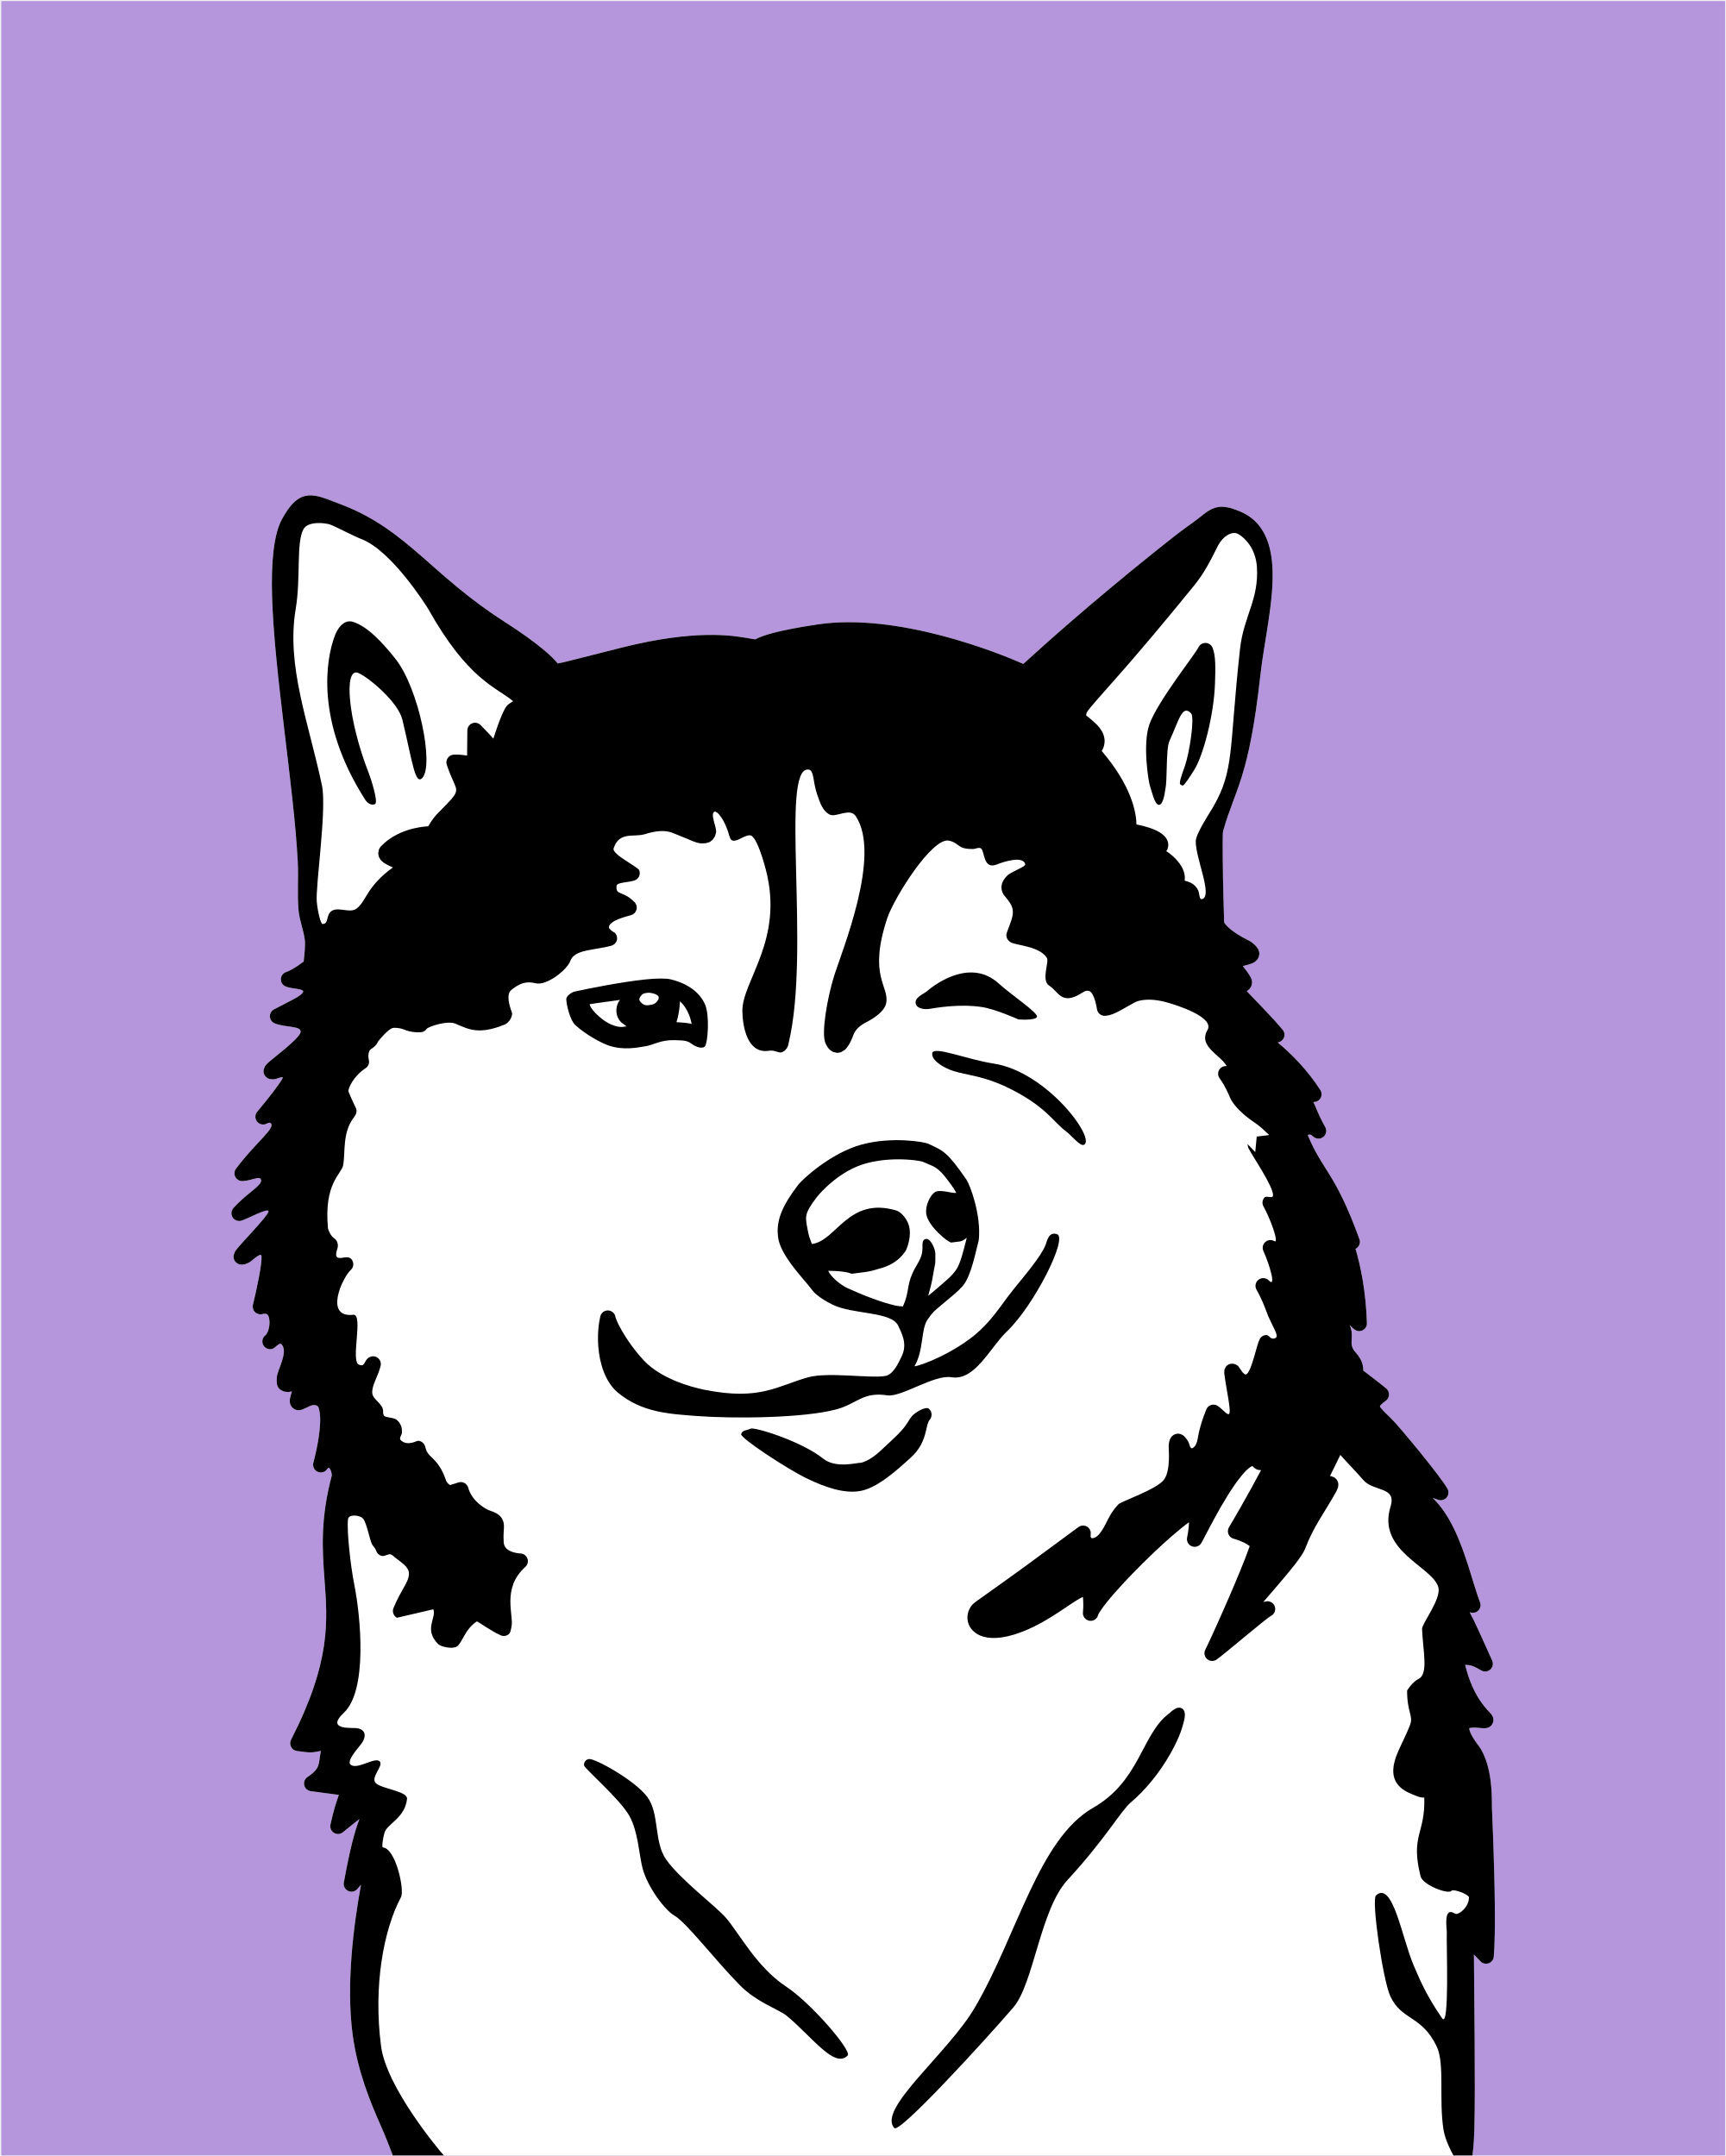
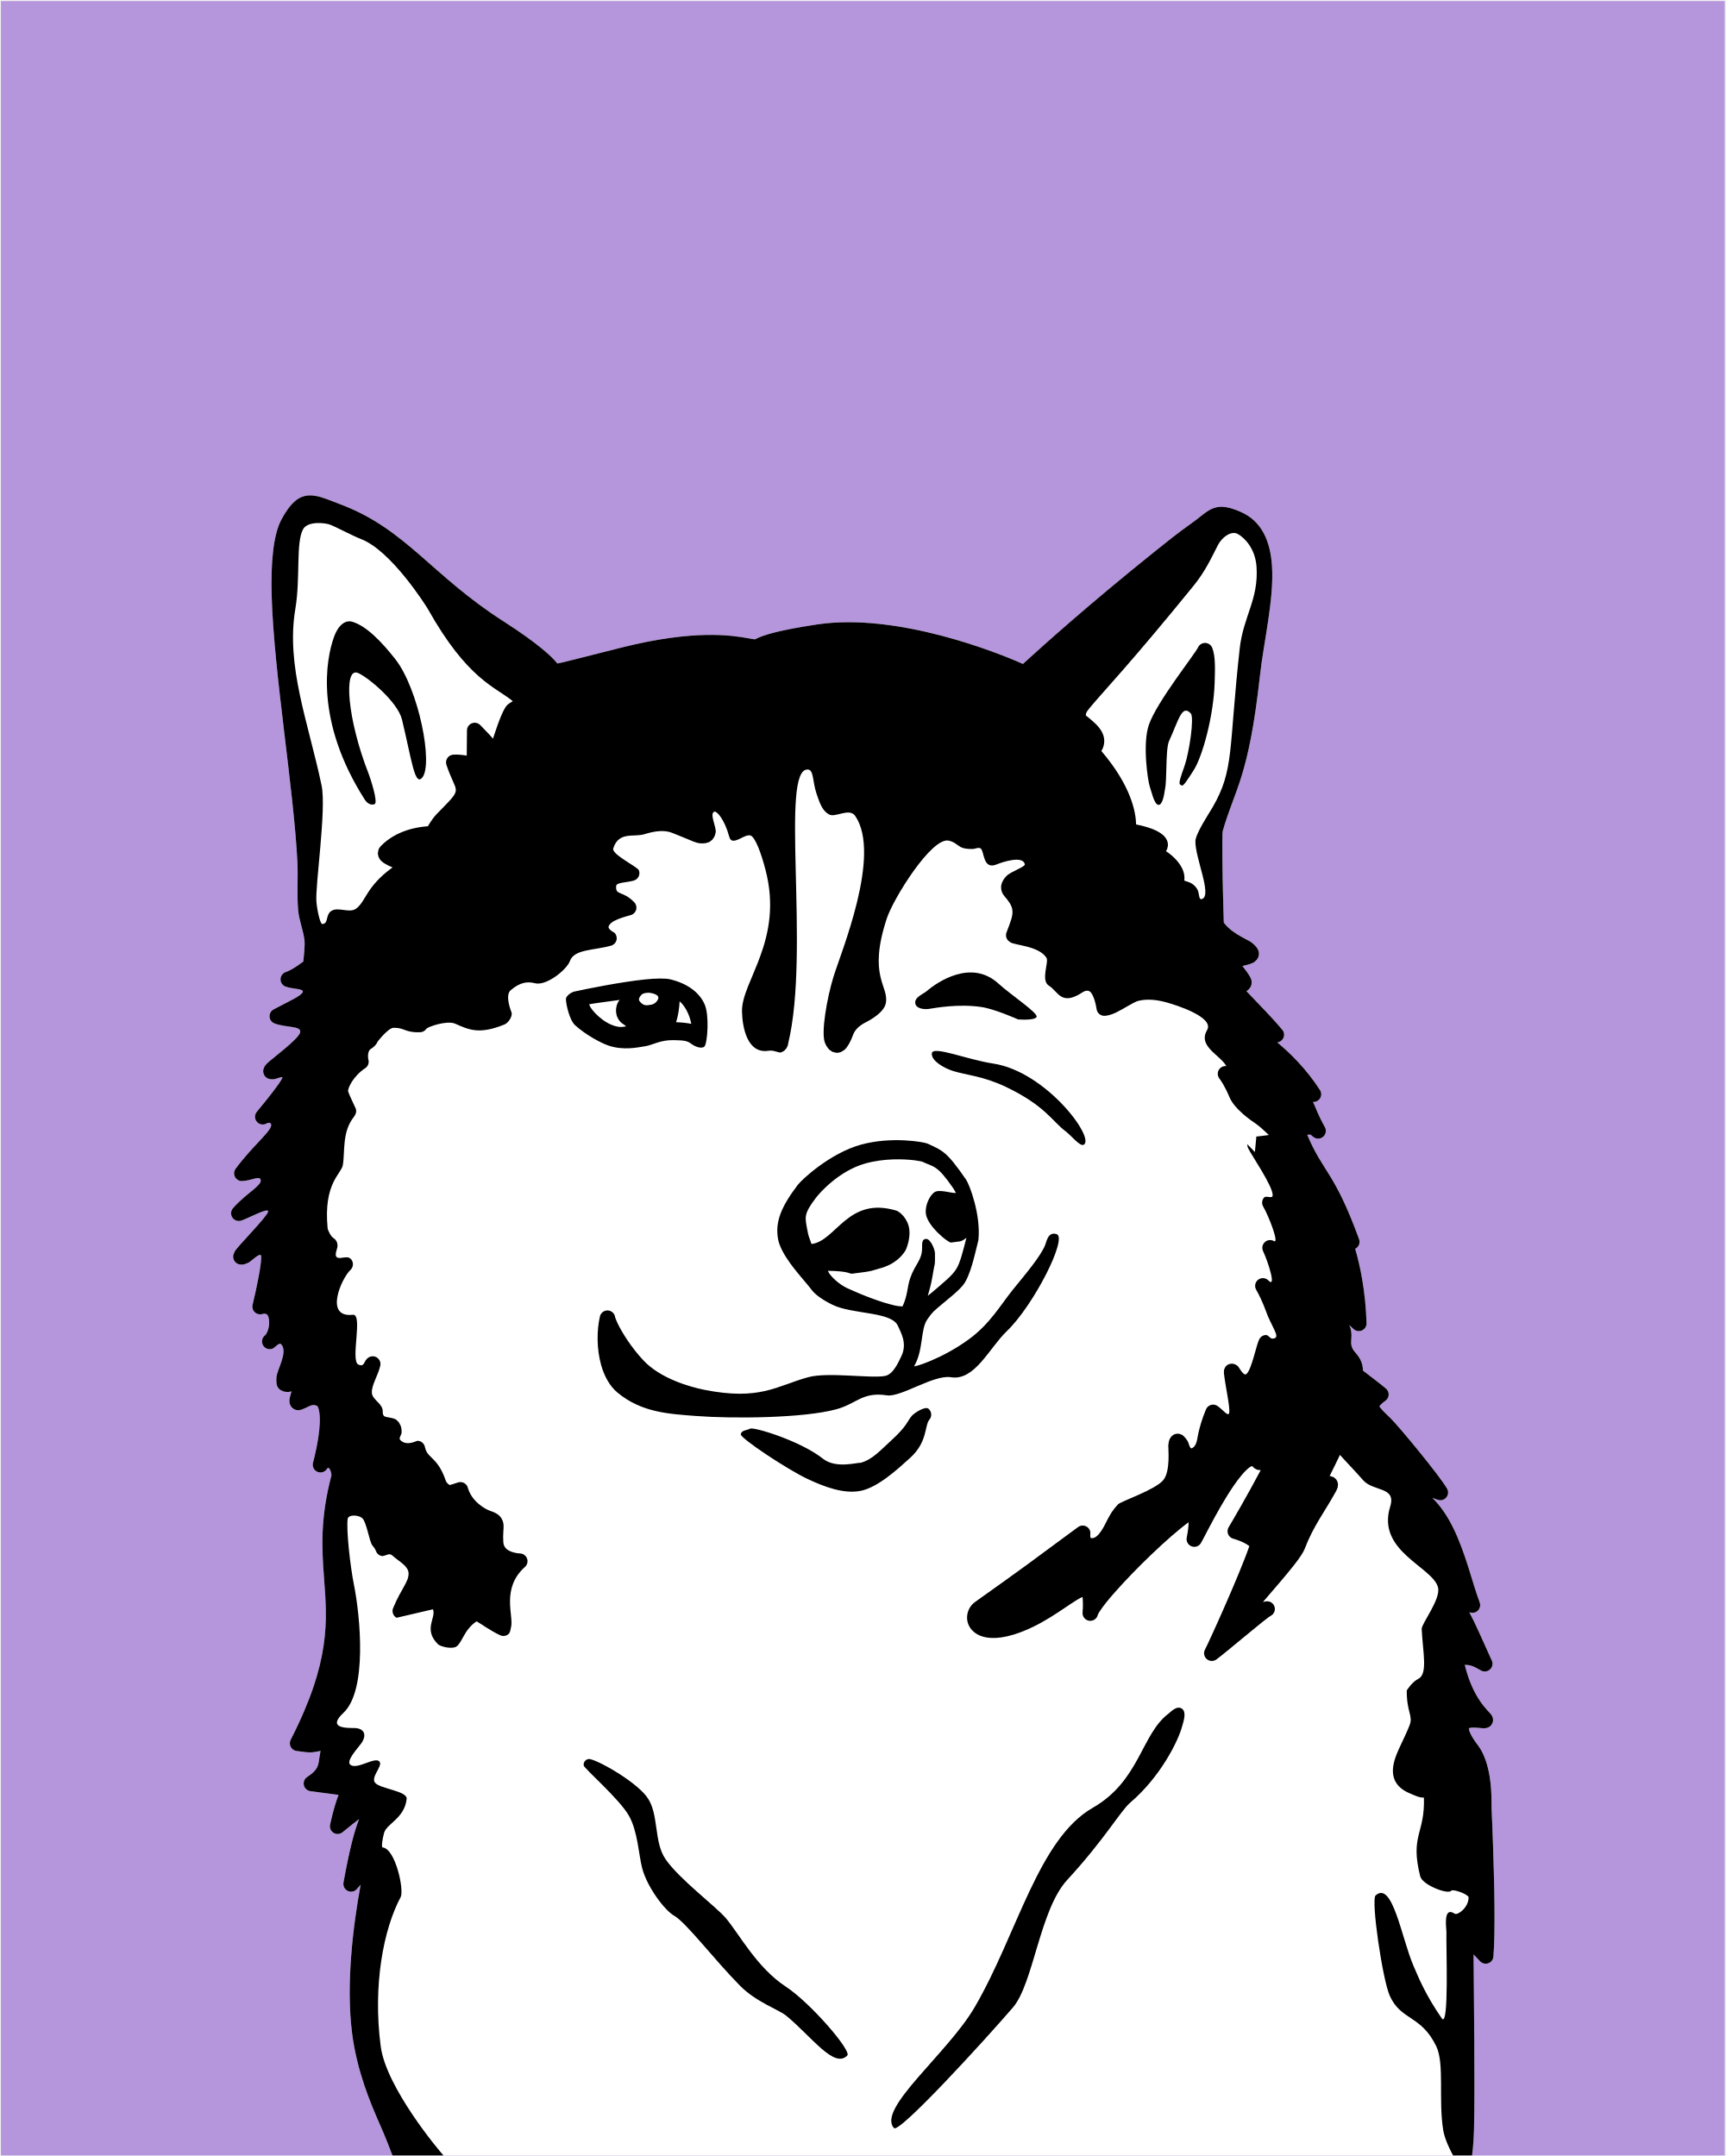
<svg xmlns="http://www.w3.org/2000/svg" width="100%" height="100%" viewBox="0 0 946 1182" version="1.1" xml:space="preserve" style="fill-rule:evenodd;clip-rule:evenodd;stroke-linejoin:round;stroke-miterlimit:2;">
-   <g transform="matrix(1,0,0,1,-13298,-1406)">
-     <g id="site_husky" transform="matrix(0.26936,0,0,0.47619,13298.7,1406.58)">
+   <g transform="matrix(1,0,0,1,-14329,-1406)">
+     <g id="site_husky" transform="matrix(0.26936,0,0,0.47619,14329.5,1406.58)">
      <rect x="0" y="0" width="3507.87" height="2480.32" style="fill:rgb(181,150,220);" />
      <g id="husky" transform="matrix(3.7125,0,0,3.04563,-11756.4,-1111.32)">
        <g id="contorno" transform="matrix(1.0018,-0.00129095,0.00186483,0.688012,2837.65,27.7909)">
          <path d="M1130.3,1675.76L539.579,1674.65C538.791,1672.53 535.873,1664.75 532.949,1658.12C527.37,1645.47 520.284,1628.16 517.669,1607.83C514.176,1580.68 518.302,1548.31 522.454,1525.88L520.428,1528.22C519.178,1529.67 517.118,1530.1 515.398,1529.27C513.678,1528.44 512.723,1526.56 513.067,1524.68C516.429,1506.25 519.006,1496.64 521.668,1489.8C519.32,1491.62 516.527,1493.79 512.617,1497.02C511.224,1498.17 509.259,1498.3 507.722,1497.36C506.184,1496.42 505.41,1494.6 505.795,1492.83C507.655,1484.28 509.242,1479.86 510.22,1477.1C510.296,1476.88 510.372,1476.69 510.444,1476.51C505.102,1475.77 495.926,1474.59 494.837,1474.38C493.144,1474.07 491.812,1472.75 491.469,1471.05C491.126,1469.36 491.84,1467.62 493.275,1466.67C498.353,1463.28 499.232,1461.19 499.741,1457.92C499.995,1456.29 500.215,1454.47 500.654,1452.32C496.159,1453.13 495.955,1453.62 487.455,1452.33C486.109,1452.12 484.944,1451.28 484.324,1450.06C483.703,1448.85 483.704,1447.4 484.326,1446.19C506.331,1403.15 504.444,1380.99 502.765,1357.69C501.598,1341.52 500.561,1324.83 506.905,1300.96C506.767,1298.18 505.312,1295.88 504.596,1297.16C503.555,1299.04 501.289,1299.84 499.311,1299.03C497.333,1298.23 496.262,1296.07 496.813,1294C497.242,1292.38 500.116,1281.64 500.541,1272.43C500.668,1269.69 500.591,1267.1 500.074,1265.01C499.82,1263.98 499.656,1263.04 498.929,1262.69C496.738,1261.62 494.615,1263 493.125,1263.73C491.489,1264.52 490.117,1265.03 489.267,1265.1L487.8,1265.03L486.556,1264.59L485.118,1263.44L484.3,1262.02L484.015,1260.85L483.988,1259.52C484.038,1258.86 484.203,1257.95 484.555,1256.74C484.75,1256.07 484.96,1255.4 485.181,1254.74C484.336,1254.99 483.52,1255.11 482.762,1255.11L480.803,1254.82L478.874,1253.87L477.836,1252.84L477.187,1251.58C476.925,1250.84 476.729,1249.21 476.905,1246.97C477.234,1242.78 483.355,1233.25 479.571,1228.93C478.365,1227.55 476.17,1230.8 474.641,1231.33C472.693,1232 470.549,1231.16 469.561,1229.35C468.572,1227.54 469.025,1225.27 470.634,1223.99C471.251,1223.49 471.689,1222.66 472.059,1221.73C472.812,1219.85 473.142,1217.54 472.89,1215.48C472.728,1214.16 472.473,1212.86 471.475,1212.3C470.868,1211.95 470.065,1212.02 469.054,1212.28C467.613,1212.64 466.088,1212.22 465.036,1211.16C463.985,1210.11 463.56,1208.58 463.918,1207.13C466.13,1198.18 468.994,1184.28 468.662,1180.4C468.445,1177.88 463.113,1183.29 461.925,1183.88C459.678,1184.98 459.015,1185.01 457.908,1185.06L456.429,1184.88L455.174,1184.27L454.244,1183.38L453.651,1182.35L453.347,1181.09L453.4,1179.86L454.161,1177.87C455.874,1174.85 471.991,1158.79 472.493,1155.98C472.994,1153.18 460.027,1160.55 457.17,1161.03C455.399,1161.33 453.636,1160.47 452.77,1158.89C451.904,1157.31 452.125,1155.35 453.32,1154.01C460.638,1145.78 469.221,1141.6 468.493,1138.54C467.889,1135.99 463.66,1138.94 458.345,1139.15C456.718,1139.22 455.2,1138.34 454.439,1136.89C453.679,1135.45 453.811,1133.69 454.779,1132.38C465.119,1118.35 477.222,1109.66 473.659,1107.29C472.924,1106.8 471.768,1107.62 471.076,1107.86C469.281,1108.5 467.285,1107.85 466.199,1106.28C465.113,1104.71 465.204,1102.61 466.421,1101.14C472.945,1093.27 478.908,1085.66 480.358,1082.69C481.131,1081.11 477.376,1083.25 475.119,1083.31L473.155,1083.09L472.122,1082.63L471.28,1081.99L470.572,1081.09L470.101,1079.99L469.94,1078.92L470.004,1078.03L470.614,1076.37C470.847,1075.97 471.268,1075.38 471.987,1074.62C473.91,1072.6 489.532,1061.15 490.236,1057.48C490.94,1053.8 482.56,1055.02 476.21,1052.58C474.656,1051.99 473.595,1050.53 473.498,1048.86C473.401,1047.19 474.287,1045.62 475.761,1044.85C484.564,1040.23 490.527,1037.58 491.619,1035.5C492.711,1033.42 486.196,1033.79 482.314,1032.37C480.631,1031.75 479.519,1030.13 479.537,1028.33C479.556,1026.53 480.702,1024.94 482.398,1024.36C483.78,1023.88 486.139,1023 492.027,1018.63C492.409,1014.91 493.036,1009.55 492.657,1006.61C491.954,1001.17 489.764,995.965 489.284,990.498C488.501,981.566 489.333,972.557 488.884,963.602C486.818,922.436 476.318,860.606 475.113,818.25C474.57,799.124 476.079,783.799 480.607,775.538C484.558,768.331 487.979,764.829 491.537,763.391C494.033,762.383 496.702,762.243 499.867,762.899C503.393,763.631 507.752,765.477 513.702,767.794C531.325,774.657 543.663,784.42 556.645,795.791C569.124,806.72 582.238,819.169 601.758,831.791C621.401,844.492 628.609,851.662 631.326,855.105C634.861,854.51 639.892,853.037 666.706,846.358C706.58,836.426 726.909,839.843 735.92,841.459C737.554,841.752 738.701,842.03 739.458,842.036L740.58,841.511C743.448,840.166 750.062,837.401 773.57,833.908C817.581,827.368 873.097,849.931 886.058,855.842C886.609,855.345 887.343,854.681 888.179,853.921C896.887,846.003 921.611,823.611 958.64,793.926C965.003,788.825 971.372,783.715 978.032,779.01C981.899,776.278 984.414,774.031 986.615,772.518C988.618,771.141 990.459,770.269 992.504,769.889C995.567,769.318 999.263,769.862 1005.24,772.46C1016.79,777.486 1021.57,788.465 1022.44,802.289C1023.59,820.591 1017.8,844.112 1015.76,862.266C1009.42,918.949 1001.92,924.425 995.241,947.753C994.885,948.997 994.977,957.635 994.998,963.615C995.045,977.036 995.585,992.43 995.695,998.148C998.194,1001.6 1002.02,1004.08 1004.99,1005.78C1007.67,1007.32 1009.82,1008.34 1010.47,1008.81C1013.54,1011.04 1014.57,1013.03 1014.82,1014.27L1014.91,1015.63L1014.62,1017.04L1013.87,1018.43L1012.53,1019.72C1011.74,1020.28 1010.5,1020.82 1008.91,1021.27C1008.03,1021.51 1006.99,1021.75 1005.85,1022.02C1009.32,1026.41 1010.46,1028.54 1010.74,1029.63L1010.92,1030.96L1010.72,1032.51L1010.24,1033.65L1009.39,1034.75C1009.01,1035.12 1008.55,1035.49 1008,1035.84C1015.27,1043.62 1021.29,1049.51 1027.6,1057.11C1028.66,1058.38 1028.88,1060.16 1028.17,1061.67C1027.54,1062.98 1026.29,1063.87 1024.87,1064.05C1031.66,1069.72 1040.85,1078.75 1048.16,1090.28C1049.19,1091.89 1049.01,1093.99 1047.74,1095.41C1046.85,1096.39 1045.59,1096.88 1044.34,1096.8C1046.04,1100.31 1046.55,1102.87 1050.81,1110.64C1051.79,1112.44 1051.36,1114.68 1049.79,1115.98C1048.21,1117.27 1045.94,1117.26 1044.38,1115.94C1043.49,1115.19 1043.04,1114.75 1042.54,1114.71C1042.07,1114.68 1041.64,1114.77 1041.17,1114.88C1049.74,1135.53 1055.98,1135.01 1069.39,1172.25C1070.08,1174.14 1069.34,1176.26 1067.63,1177.31C1067.51,1177.39 1067.39,1177.46 1067.26,1177.52C1069.92,1186.73 1072.88,1200.6 1073.39,1218.36C1073.45,1220.11 1072.43,1221.7 1070.84,1222.39C1069.24,1223.08 1067.39,1222.72 1066.17,1221.49C1065.98,1221.3 1065.07,1220.41 1063.86,1219.37C1064,1219.62 1064.13,1219.87 1064.24,1220.14C1064.89,1221.69 1065.4,1223.65 1065,1227.91C1064.58,1232.4 1066.9,1233.85 1068.43,1235.95C1070.01,1238.11 1071.32,1240.57 1071.39,1244.44C1074.77,1247.03 1082.62,1253.09 1084.08,1254.45C1085.02,1255.32 1085.51,1256.57 1085.43,1257.84C1085.35,1259.12 1084.7,1260.29 1083.66,1261.03C1082.6,1261.79 1081.76,1262.48 1081.14,1263.14C1080.81,1263.49 1080.48,1263.7 1080.46,1264.02C1080.42,1264.52 1080.92,1264.87 1081.36,1265.42C1082.51,1266.87 1084.2,1268.47 1086.22,1270.43C1090.77,1274.81 1113.71,1302.84 1117.33,1309.46C1118.17,1311.02 1117.97,1312.94 1116.82,1314.28C1115.66,1315.62 1113.8,1316.11 1112.15,1315.49C1111.01,1315.07 1110.05,1314.73 1109.23,1314.46C1113.77,1318.91 1117.48,1324.58 1120.55,1330.83C1127.4,1344.77 1131.1,1361.55 1135.01,1371.89C1135.7,1373.71 1135.07,1375.76 1133.49,1376.88C1132.24,1377.76 1130.64,1377.88 1129.3,1377.27C1132.99,1384.2 1135.28,1389.99 1141.59,1403.87C1142.35,1405.56 1141.94,1407.56 1140.56,1408.8C1139.19,1410.04 1137.17,1410.24 1135.58,1409.29C1131.17,1406.67 1129.71,1406.28 1126.78,1406.2C1131.17,1424.6 1139.45,1431.3 1141.06,1433.38L1141.77,1434.53L1142.11,1435.49L1142.22,1436.79L1142.02,1437.89L1141.22,1439.37L1140.57,1440.01L1139.66,1440.58L1138.53,1440.95L1137.44,1441.07C1136.77,1441.09 1135.63,1441 1133.94,1440.82C1132.37,1440.66 1131.1,1440.64 1130.07,1440.77C1129.68,1440.83 1129.21,1440.97 1128.95,1441.06C1129,1441.44 1129.12,1442.25 1129.3,1442.76C1129.74,1443.99 1130.42,1445.24 1131.11,1446.37C1132.47,1448.61 1133.92,1450.43 1134.3,1450.96C1137.51,1455.54 1139.34,1461.66 1140.28,1467.58C1141.58,1475.72 1141.24,1483.38 1141.31,1484.95C1141.49,1489.34 1142.61,1515.88 1142.79,1538.71C1142.88,1549.85 1142.73,1560.11 1142.16,1566.57C1142.02,1568.2 1140.94,1569.61 1139.4,1570.18C1137.87,1570.75 1136.14,1570.37 1134.97,1569.21C1134.81,1569.05 1133.26,1567.43 1131.31,1565.35C1131.38,1587.63 1132.03,1636.7 1131.36,1661.51C1131.15,1669.57 1130.34,1675.43 1130.3,1675.76Z" style="fill:white;" />
        </g>
        <g id="linhas" transform="matrix(1,0,0,0.689512,2118.33,364.891)">
          <path d="M1290.96,1181.1L1262.99,1181.1C1262.2,1178.99 1259.26,1171.23 1256.32,1164.62C1250.71,1152.01 1243.58,1134.75 1240.92,1114.47C1237.37,1087.38 1241.44,1055.08 1245.56,1032.68L1243.53,1035.03C1242.29,1036.48 1240.22,1036.91 1238.5,1036.09C1236.77,1035.26 1235.81,1033.38 1236.15,1031.5C1239.49,1013.11 1242.05,1003.52 1244.71,996.686C1242.36,998.503 1239.56,1000.68 1235.65,1003.91C1234.26,1005.06 1232.29,1005.2 1230.75,1004.26C1229.2,1003.32 1228.43,1001.5 1228.81,999.739C1230.66,991.204 1232.24,986.793 1233.21,984.035C1233.29,983.819 1233.36,983.625 1233.44,983.446C1228.08,982.718 1218.89,981.556 1217.8,981.354C1216.1,981.04 1214.76,979.729 1214.42,978.038C1214.07,976.348 1214.78,974.616 1216.22,973.658C1221.3,970.271 1222.18,968.178 1222.68,964.918C1222.93,963.29 1223.15,961.475 1223.58,959.329C1219.08,960.142 1218.88,960.637 1210.36,959.36C1209.01,959.157 1207.84,958.318 1207.22,957.105C1206.6,955.892 1206.59,954.453 1207.21,953.238C1229.18,910.257 1227.25,888.143 1225.52,864.904C1224.32,848.765 1223.25,832.113 1229.56,808.281C1229.42,805.512 1227.96,803.216 1227.24,804.502C1226.2,806.371 1223.94,807.174 1221.95,806.374C1219.97,805.575 1218.89,803.423 1219.44,801.356C1219.87,799.746 1222.73,789.024 1223.13,779.833C1223.26,777.095 1223.17,774.506 1222.65,772.424C1222.4,771.403 1222.23,770.462 1221.5,770.11C1219.31,769.048 1217.18,770.435 1215.69,771.158C1214.05,771.951 1212.68,772.46 1211.83,772.539L1210.36,772.467L1209.11,772.033L1207.67,770.883L1206.85,769.472L1206.56,768.309L1206.53,766.975C1206.58,766.319 1206.74,765.411 1207.09,764.204C1207.29,763.535 1207.49,762.871 1207.71,762.209C1206.87,762.459 1206.05,762.583 1205.29,762.58L1203.33,762.296L1201.39,761.353L1200.35,760.321L1199.7,759.072C1199.44,758.329 1199.24,756.706 1199.41,754.47C1199.73,750.287 1205.84,740.768 1202.05,736.463C1200.84,735.091 1198.64,738.338 1197.11,738.865C1195.16,739.536 1193.01,738.707 1192.02,736.9C1191.02,735.094 1191.47,732.835 1193.08,731.547C1193.7,731.052 1194.14,730.22 1194.51,729.295C1195.26,727.417 1195.58,725.111 1195.33,723.053C1195.16,721.738 1194.9,720.444 1193.9,719.881C1193.3,719.539 1192.49,719.609 1191.48,719.865C1190.04,720.23 1188.51,719.811 1187.45,718.761C1186.4,717.712 1185.97,716.186 1186.32,714.741C1188.52,705.807 1191.37,691.929 1191.03,688.062C1190.81,685.543 1185.47,690.957 1184.28,691.54C1182.04,692.642 1181.37,692.681 1180.26,692.733L1178.78,692.554L1177.52,691.946L1176.59,691.059L1175.99,690.028L1175.68,688.773L1175.74,687.545L1176.5,685.565C1178.2,682.544 1194.32,666.491 1194.82,663.689C1195.32,660.887 1182.34,668.271 1179.48,668.752C1177.7,669.05 1175.94,668.197 1175.07,666.623C1174.19,665.049 1174.41,663.098 1175.61,661.754C1182.92,653.529 1191.52,649.343 1190.78,646.285C1190.17,643.748 1185.94,646.704 1180.61,646.921C1178.99,646.987 1177.46,646.113 1176.7,644.673C1175.93,643.233 1176.06,641.482 1177.03,640.17C1187.36,626.151 1199.47,617.461 1195.9,615.099C1195.16,614.612 1194,615.432 1193.31,615.677C1191.51,616.312 1189.51,615.669 1188.42,614.105C1187.33,612.542 1187.42,610.442 1188.63,608.974C1195.15,601.106 1201.12,593.508 1202.56,590.54C1203.33,588.956 1199.58,591.102 1197.31,591.165L1195.35,590.947L1194.31,590.498L1193.47,589.856L1192.76,588.965L1192.28,587.869L1192.12,586.795L1192.18,585.907L1192.79,584.252C1193.02,583.849 1193.44,583.266 1194.16,582.508C1196.08,580.481 1211.71,569.029 1212.41,565.362C1213.11,561.695 1204.72,562.93 1198.35,560.507C1196.79,559.914 1195.73,558.463 1195.63,556.799C1195.53,555.135 1196.41,553.567 1197.89,552.792C1206.7,548.163 1212.66,545.513 1213.75,543.435C1214.85,541.357 1208.32,541.739 1204.43,540.322C1202.74,539.708 1201.62,538.098 1201.64,536.302C1201.65,534.507 1202.8,532.916 1204.5,532.331C1205.88,531.854 1208.24,530.973 1214.13,526.593C1214.51,522.882 1215.13,517.538 1214.74,514.602C1214.03,509.173 1211.82,503.986 1211.33,498.531C1210.53,489.62 1211.35,480.629 1210.88,471.695C1208.74,430.622 1198.1,368.947 1196.81,326.685C1196.23,307.602 1197.72,292.306 1202.24,284.056C1206.18,276.857 1209.6,273.356 1213.16,271.915C1215.66,270.903 1218.34,270.759 1221.51,271.408C1225.04,272.131 1229.41,273.966 1235.38,276.266C1253.05,283.081 1265.42,292.8 1278.45,304.122C1290.97,315.004 1304.13,327.401 1323.71,339.959C1343.41,352.596 1350.65,359.737 1353.38,363.167C1356.92,362.567 1361.95,361.088 1388.8,354.373C1428.73,344.388 1449.1,347.76 1458.13,349.355C1459.77,349.644 1460.92,349.92 1461.68,349.924L1462.8,349.398C1465.67,348.051 1472.29,345.279 1495.84,341.75C1539.92,335.142 1595.57,357.552 1608.57,363.426C1609.12,362.928 1609.86,362.265 1610.69,361.505C1619.4,353.588 1644.13,331.198 1681.17,301.509C1687.53,296.407 1693.9,291.295 1700.57,286.589C1704.43,283.855 1706.95,281.608 1709.15,280.095C1711.16,278.717 1713,277.844 1715.05,277.46C1718.12,276.885 1721.82,277.421 1727.81,280.002C1739.39,284.995 1744.2,295.941 1745.09,309.733C1746.28,327.993 1740.52,351.474 1738.52,369.593C1732.27,426.164 1724.77,431.642 1718.12,454.932C1717.77,456.174 1717.88,464.793 1717.91,470.761C1717.98,484.152 1718.55,499.511 1718.67,505.217C1721.18,508.655 1725.01,511.123 1727.99,512.815C1730.68,514.346 1732.84,515.357 1733.49,515.827C1736.57,518.047 1737.61,520.031 1737.86,521.266L1737.95,522.628L1737.66,524.032L1736.91,525.425L1735.58,526.711C1734.78,527.272 1733.55,527.814 1731.95,528.26C1731.07,528.506 1730.03,528.743 1728.89,529.015C1732.37,533.388 1733.51,535.518 1733.8,536.605L1733.98,537.925L1733.79,539.474L1733.3,540.614L1732.46,541.709C1732.08,542.088 1731.62,542.457 1731.07,542.802C1738.37,550.555 1744.4,556.42 1750.74,563.987C1751.81,565.26 1752.04,567.037 1751.32,568.535C1750.69,569.851 1749.44,570.738 1748.02,570.917C1754.83,576.562 1764.05,585.555 1771.41,597.05C1772.43,598.657 1772.26,600.752 1770.99,602.17C1770.1,603.152 1768.84,603.641 1767.58,603.567C1769.3,607.064 1769.81,609.618 1774.09,617.365C1775.08,619.152 1774.65,621.389 1773.08,622.687C1771.5,623.986 1769.23,623.977 1767.66,622.665C1766.77,621.92 1766.32,621.471 1765.82,621.438C1765.34,621.408 1764.91,621.501 1764.44,621.61C1773.07,642.194 1779.32,641.672 1792.83,678.803C1793.51,680.691 1792.78,682.801 1791.07,683.858C1790.95,683.934 1790.82,684.003 1790.7,684.066C1793.38,693.246 1796.37,707.088 1796.92,724.807C1796.98,726.545 1795.96,728.14 1794.37,728.83C1792.77,729.521 1790.91,729.167 1789.68,727.937C1789.5,727.752 1788.58,726.868 1787.37,725.825C1787.51,726.08 1787.64,726.33 1787.75,726.602C1788.4,728.146 1788.92,730.1 1788.53,734.355C1788.12,738.83 1790.44,740.273 1791.98,742.369C1793.56,744.517 1794.88,746.967 1794.96,750.829C1798.35,753.41 1806.23,759.445 1807.69,760.797C1808.63,761.662 1809.13,762.904 1809.05,764.176C1808.97,765.449 1808.32,766.619 1807.28,767.36C1806.22,768.121 1805.38,768.808 1804.76,769.468C1804.43,769.82 1804.1,770.037 1804.08,770.354C1804.05,770.849 1804.54,771.201 1804.98,771.753C1806.14,773.195 1807.83,774.789 1809.87,776.736C1814.43,781.101 1837.47,809.026 1841.1,815.629C1841.95,817.179 1841.75,819.095 1840.6,820.436C1839.45,821.777 1837.58,822.261 1835.92,821.65C1834.78,821.231 1833.82,820.894 1833,820.632C1837.56,825.062 1841.29,830.715 1844.37,836.943C1851.26,850.834 1855,867.573 1858.93,877.888C1859.62,879.699 1859,881.748 1857.41,882.865C1856.16,883.747 1854.57,883.87 1853.22,883.261C1856.93,890.171 1859.24,895.944 1865.58,909.786C1866.35,911.47 1865.94,913.459 1864.56,914.7C1863.19,915.94 1861.17,916.144 1859.57,915.204C1855.15,912.6 1853.68,912.213 1850.76,912.135C1855.18,930.486 1863.5,937.157 1865.1,939.225L1865.83,940.374L1866.16,941.335L1866.28,942.633L1866.08,943.727L1865.28,945.21L1864.63,945.846L1863.72,946.419L1862.59,946.793L1861.5,946.913C1860.82,946.934 1859.68,946.845 1857.98,946.67C1856.42,946.508 1855.14,946.492 1854.11,946.629C1853.72,946.68 1853.25,946.827 1852.99,946.918C1853.04,947.291 1853.16,948.102 1853.35,948.613C1853.79,949.836 1854.47,951.08 1855.16,952.207C1856.53,954.441 1857.99,956.255 1858.37,956.789C1861.6,961.348 1863.43,967.454 1864.39,973.356C1865.7,981.479 1865.38,989.121 1865.45,990.69C1865.64,995.063 1866.82,1021.55 1867.04,1044.33C1867.14,1055.44 1867.02,1065.68 1866.46,1072.12C1866.32,1073.76 1865.25,1075.17 1863.7,1075.74C1862.16,1076.3 1860.43,1075.93 1859.26,1074.78C1859.1,1074.62 1857.55,1073 1855.58,1070.93C1855.7,1093.16 1856.44,1142.12 1855.82,1166.88C1855.62,1174.93 1854.82,1180.77 1854.78,1181.1L1844.34,1181.1C1843.35,1179.32 1839.81,1172.64 1838.93,1167.18C1836.24,1150.41 1839.73,1130.85 1835.16,1121.32C1826.9,1104.11 1815.84,1107.26 1809.68,1093.65C1805.66,1084.75 1799.27,1040.92 1801.88,1038.57C1811.17,1030.23 1816.17,1062.16 1822.61,1077.05C1825.4,1083.52 1829.01,1092.68 1838.14,1105.93C1842.29,1111.97 1840.43,1065.72 1840.71,1058.67C1840.78,1056.94 1838.59,1044.14 1845.29,1048.6C1846.73,1049.56 1852.92,1045.37 1852.87,1039.49C1851.84,1037.51 1844.1,1034.92 1843.33,1035.99C1841.71,1038.26 1827.57,1032.89 1826.36,1028.12C1820.62,1005.53 1829.02,1004.9 1828.37,984.916C1828.28,984.921 1828.19,984.925 1828.11,984.927C1826.01,984.98 1824.31,984.192 1820.4,982.51C1816.19,980.701 1813.8,978.293 1812.52,975.641C1810.7,971.873 1811.13,967.255 1813.08,962.035C1814.93,957.086 1818.13,951.398 1820.5,945.278C1822.56,939.948 1818.9,938.374 1818.96,926.204C1818.96,926.204 1821.72,921.605 1825.31,919.807C1830.7,917.102 1827.69,904.882 1827.15,892.478C1827.02,889.552 1837.72,876.129 1836.1,869.711C1833.27,858.444 1802.24,849.934 1809.87,825.425C1813.37,814.179 1800.63,817.383 1794.95,810.822C1790.88,806.114 1785.6,800.731 1782.35,797.054C1780.44,800.981 1778.61,804.825 1776.66,808.682L1777.16,808.676L1779.03,809.347L1780.34,810.535L1781.04,811.867L1781.28,813.142L1781.09,814.915L1780.33,816.734C1773.93,828.449 1767.87,835.777 1762.99,848.622C1762.3,850.439 1760.22,853.587 1757.16,857.49C1752.86,862.974 1746.52,870.267 1740.13,877.705C1740.62,877.589 1741.09,877.481 1741.54,877.384C1743.62,876.941 1745.7,878.101 1746.42,880.098C1747.13,882.094 1746.27,884.314 1744.38,885.292C1741.62,886.726 1719.97,905.313 1714.6,909.209C1713,910.367 1710.82,910.271 1709.33,908.978C1707.84,907.685 1707.44,905.535 1708.36,903.793C1710.49,899.768 1727.19,862.981 1732.68,847.049C1729.26,844.388 1723.8,842.979 1723.8,842.979C1722.53,842.616 1721.5,841.68 1721.01,840.448C1720.53,839.215 1720.65,837.828 1721.34,836.698C1722.9,834.134 1731.62,819.228 1738.91,805.404L1737.34,805.262L1736.42,804.932L1735.39,804.307C1735.06,804.061 1734.51,803.485 1734.17,803.128C1733.92,803.228 1733.51,803.401 1733.24,803.573C1731.63,804.591 1729.93,806.365 1728.14,808.541C1718.26,820.556 1707.24,843.969 1705.91,845.748C1704.73,847.336 1702.6,847.89 1700.79,847.084C1698.98,846.278 1697.97,844.326 1698.36,842.383C1699.08,838.761 1699.38,836.073 1699.38,834.087L1699.37,833.986C1688.54,841.877 1669.96,859.808 1658.58,872.801C1655.45,876.371 1652.87,879.557 1651.19,882.045C1650.38,883.238 1649.77,884.161 1649.6,884.835C1649.05,886.983 1646.93,888.345 1644.75,887.957C1642.57,887.569 1641.05,885.563 1641.27,883.356C1641.63,879.84 1641.41,876.5 1641.26,874.91C1640.34,875.291 1639.32,875.863 1638.17,876.559C1630.42,881.281 1618.49,890.965 1603.5,895.559C1593.6,898.59 1587.21,897.525 1583.51,895.374C1575.8,890.884 1576.82,881.624 1582.28,877.733C1610.88,857.36 1610.68,857.394 1638.82,836.599C1639.92,835.784 1641.35,835.553 1642.66,835.979C1643.96,836.404 1644.98,837.434 1645.39,838.743C1645.87,840.274 1644.88,842.642 1646.23,842.716C1650.27,842.935 1653.59,834.986 1655.06,832.247C1656.43,829.711 1657.67,827.372 1660.67,824.179C1662.28,822.467 1680.83,816.34 1685.43,810.953C1689.61,806.058 1688.14,793.177 1688.26,791.857C1688.42,790.002 1688.79,788.828 1689.12,788.161L1689.96,786.917L1691.05,786.039L1692.12,785.577L1693.3,785.401L1694.56,785.551L1695.88,786.113C1696.63,786.566 1697.75,787.72 1698.86,789.505C1699.52,790.569 1700.03,793.925 1701.2,793.396C1704.15,792.063 1704.08,787.557 1704.84,784.634C1705.64,781.508 1706.53,777.834 1708.91,772.098C1709.4,770.909 1710.41,770.009 1711.64,769.651C1712.88,769.292 1714.21,769.515 1715.26,770.257C1718.41,772.47 1721.18,776.394 1721.64,773.977C1722.21,770.938 1719.52,759.423 1718.72,752.023L1718.84,750.268L1719.6,748.706L1720.34,747.96L1721.28,747.389L1722.44,747.058L1723.78,747.076L1725.01,747.463L1726.25,748.25C1727.01,748.837 1729.49,754.166 1731.11,752.689C1734.05,750.011 1736.46,736.755 1738.15,733.576C1738.86,732.241 1740.22,731.385 1741.73,731.328C1743.24,731.271 1743.97,733.418 1745.48,733.299C1749.56,732.979 1746.66,729.535 1742.92,721.187C1742.24,719.688 1740.08,712.876 1736.41,706.474C1735.35,704.619 1735.84,702.263 1737.55,700.979C1739.26,699.696 1741.65,699.886 1743.14,701.422C1747.45,705.883 1743.49,692.452 1740.19,685.275C1739.42,683.6 1739.83,681.621 1741.19,680.377C1742.55,679.134 1744.55,678.911 1746.15,679.827C1749.22,681.581 1743.53,666.508 1740.26,660.88C1739.36,659.323 1739.54,657.366 1740.71,655.999C1741.88,654.632 1745.28,656.889 1745.46,654.802C1745.88,650.12 1733.42,632.031 1732.13,629.131C1731.94,628.707 1731.83,628.461 1731.81,628.416L1731.76,628.274L1731.49,626.637L1735.72,631.008L1735.68,631.007L1735.72,631.011L1735.72,631.009L1735.72,631.009L1736.52,622.609C1736.42,622.589 1736.12,622.559 1736.12,622.559C1736.12,622.559 1739.12,622.271 1741.56,621.92L1743.37,621.659C1740.8,619.215 1738.07,616.711 1736.06,615.355C1724.47,607.533 1722.38,602.258 1721.72,600.759C1721.56,600.382 1719.21,594.601 1716.23,590.661C1715.07,589.128 1715.08,587.005 1716.27,585.49C1717.19,584.31 1718.64,583.729 1720.08,583.888C1716.59,577.687 1704.3,573.053 1709.51,564.175C1713.68,557.065 1692.49,550.398 1687.28,548.97C1682.71,547.716 1677.13,546.8 1671.82,548.126C1669.31,548.755 1663.79,552.53 1659.57,554.541C1656.71,555.909 1654.15,556.488 1652.63,556.295C1650.77,556.058 1649.28,554.624 1648.98,552.771C1648.41,549.292 1647.67,546.73 1646.71,544.916C1646.15,543.85 1645.6,543.115 1644.88,542.795C1643.78,542.307 1642.48,542.628 1641.34,543.38C1629.43,551.266 1628,542.993 1622.8,539.794C1618.21,536.971 1622.87,526.782 1621.51,524.586C1617.38,517.897 1603.69,517.675 1601.59,515.943L1601.43,515.815C1601.1,515.628 1600.8,515.396 1600.53,515.12C1599.37,513.95 1598.99,512.215 1599.56,510.671C1601.68,504.933 1603.37,501.455 1602.72,497.887C1602.31,495.7 1600.93,493.58 1598.48,490.771L1597.66,489.674L1597.04,488.414L1596.68,487.037L1596.6,485.64C1596.7,483.661 1597.71,481.526 1599.66,479.583C1602.15,477.114 1609.93,474.675 1609.62,473.227C1608.59,468.353 1597.57,471.921 1594.19,473.312C1586.42,476.508 1587.55,465.969 1585.38,464.562C1584.21,463.8 1582.4,464.816 1581.2,464.866C1578.1,464.995 1575.58,464.5 1574.31,463.734C1571.95,462.313 1571.16,461.086 1567.99,460.313C1558.62,458.032 1537.55,492.092 1534.01,502.793C1523.32,535.069 1535.35,539.928 1533.41,549.449C1532.4,554.417 1525.29,558.441 1522.38,559.916C1519.52,561.366 1516.64,563.545 1515.47,566.767C1513.8,571.362 1512.01,573.944 1510.59,575.117L1508.74,576.213L1507.57,576.537L1506.3,576.608L1504.18,576.068L1502.6,575.014C1501.72,574.222 1500.83,572.963 1500.09,571.21C1497.8,565.8 1501.1,546.814 1504.69,535.077C1508.89,521.364 1531.15,468.174 1516.69,446.803C1513.44,442.007 1505.78,447.934 1502.24,445.903C1498.7,443.873 1497.37,440.256 1495.47,434.622C1493.17,427.824 1493.98,421.602 1490.8,421.304C1475.12,419.836 1492.06,520.698 1479.97,571.183L1479.67,572.638L1478.96,574.133L1477.76,575.448L1476.26,576.311C1474.64,576.951 1472.33,574.962 1469.14,575.477C1457.45,577.363 1454.74,562.537 1454.59,553.851C1454.32,537.324 1477.53,514.867 1467.48,476.313C1466.44,472.33 1463.3,460.916 1459.99,457.893C1456.94,455.111 1449.27,464.333 1447.61,458.177C1444.99,448.5 1440.77,444.049 1439.51,444.388C1436.52,445.192 1440.66,453.017 1440.17,455.745C1440,456.668 1439.74,457.468 1439.43,458.132L1438.31,459.811L1436.73,461.035L1434.71,461.66C1432,461.978 1430.69,461.844 1427.82,460.732C1425.78,459.945 1422.63,458.482 1416.27,456.002C1411.83,454.274 1406.52,455.069 1401.18,456.735C1395.15,458.615 1387.06,454.996 1384.01,464.585C1383.01,467.765 1397.28,474.638 1398.05,476.504C1398.5,477.605 1398.46,478.844 1397.95,479.919C1397.44,480.994 1396.51,481.806 1395.37,482.157C1391.68,483.297 1385.82,483.116 1385.63,485.096C1385.11,490.667 1389.11,487.386 1395.54,494.083C1396.56,495.143 1396.96,496.654 1396.59,498.078C1396.22,499.501 1395.14,500.632 1393.74,501.068C1390.97,501.928 1382.37,503.851 1381.46,507.443C1381.08,508.968 1384.74,510.837 1384.74,510.837C1385.77,511.91 1386.17,513.448 1385.78,514.888C1385.39,516.327 1384.27,517.457 1382.84,517.862C1373.4,520.526 1362.6,519.727 1360.27,526.266C1358.55,531.1 1347.31,540.044 1341.21,538.479C1336.85,537.36 1332.95,537.961 1327.88,542.221C1325.14,544.53 1326.73,550.405 1328.21,554.324C1329.03,556.472 1326.58,560.183 1324.46,561.054C1310.3,566.851 1304.69,563.831 1297.35,560.645C1292.85,558.694 1282.32,562.34 1281.56,563.467C1280.8,564.595 1279.55,565.29 1278.19,565.338C1274.5,565.468 1272.37,564.971 1270.54,564.366C1268.69,563.754 1267.33,562.879 1263.55,562.907C1260.7,562.929 1254.96,570.342 1254.96,570.342C1254.15,572.169 1252.77,573.53 1251.02,574.573C1249.57,575.437 1249.34,578.616 1249.82,580.384C1250.3,582.153 1249.59,584.03 1248.06,585.038C1241.3,589.493 1238.3,596.408 1238.7,597.794C1239.11,599.179 1241.89,605.161 1242.73,606.865C1243.56,608.568 1242.92,610.395 1241.75,611.883C1235.24,620.119 1237.05,631.044 1235.78,638.208C1234.91,643.095 1225.11,648.062 1227.45,672.722C1227.56,673.859 1229.18,677.281 1230.65,678.146L1231.65,678.954L1232.51,680.282L1232.87,681.806L1232.81,683.186C1232.56,684.793 1230.09,689.557 1234.65,689.058C1236.87,688.815 1238.99,688.116 1240.39,689.855C1241.8,691.594 1241.61,694.126 1239.97,695.639C1235.25,699.976 1225.23,722.011 1241.29,720.228C1247.05,719.589 1239.74,745.573 1244.34,747.531C1248,749.084 1246.9,745.539 1249.92,743.636C1251.37,742.725 1253.23,742.774 1254.62,743.761C1256.02,744.748 1256.69,746.479 1256.32,748.15C1255.12,753.498 1251.48,758.76 1251.71,762.979C1251.92,766.993 1257.96,768.904 1257.67,773.464C1257.62,774.272 1257.84,775.447 1258.58,775.881C1259.84,776.618 1263.61,776.566 1265.23,777.883L1266.56,779.291L1267.48,781.046C1267.86,782.077 1268.09,783.348 1268,784.921C1267.94,786.01 1266.31,787.913 1267.25,788.867C1270.09,791.753 1273.8,790.472 1276.68,789.316C1278.65,789.338 1280.35,790.715 1280.77,792.641C1281.5,795.951 1282.94,797.073 1284.53,798.619C1286.97,801.011 1289.79,803.965 1292.3,811.397C1292.62,812.336 1294.16,813.652 1294.52,813.551C1295.75,813.211 1297.2,812.699 1298.96,812.142C1300.06,811.793 1301.26,811.909 1302.27,812.463C1303.29,813.017 1304.03,813.961 1304.33,815.077C1306.26,822.19 1313.32,826.7 1316.9,827.858C1320.05,828.88 1321.65,830.192 1322.6,831.584L1323.45,833.285C1323.7,834.006 1323.85,834.798 1323.91,835.689C1324.03,837.639 1323.44,840.467 1323.77,844.987C1323.97,847.727 1325.81,849.113 1327.61,849.894C1330.02,850.942 1332.49,851.06 1333.01,851.088C1334.73,851.182 1336.21,852.299 1336.78,853.916C1337.35,855.534 1336.89,857.335 1335.61,858.479C1322.42,870.292 1329.54,885.245 1328.01,891.405C1327.66,892.811 1327.63,894.496 1326.4,895.443C1325.16,896.391 1323.5,896.582 1322.08,895.941C1316.89,893.601 1310.52,888.965 1309.12,888.306C1302.33,892.658 1301.16,900.169 1297.99,902.15C1295.52,903.691 1289.23,902.146 1287.9,900.816C1279.66,892.597 1287.15,886.284 1285.18,881.693L1265.24,886.341C1263.34,885.298 1262.53,882.988 1263.37,880.987C1267.82,870.35 1271.72,866.911 1271.83,862.276C1271.93,858.288 1267.34,855.897 1264.06,853.176C1263.2,852.465 1262.51,851.627 1261.49,851.524C1260.3,851.402 1258.3,852.797 1256.9,852.447C1255.49,852.097 1254.37,851.056 1253.91,849.686C1253.45,848.334 1252.66,847.669 1251.84,846.446C1250.28,844.132 1248.83,834.274 1246.6,831.901C1244.73,829.92 1238.8,829.51 1238.44,832.208C1237.64,838.213 1239.82,857.887 1241.83,867.936C1245.42,885.822 1249.25,926.215 1236.12,938.472C1227.2,946.805 1237.28,946.757 1241.96,946.793C1248.13,946.841 1248.97,951.188 1245.65,955.527C1243.24,958.687 1237.36,965.12 1239.99,966.995C1243.85,969.747 1253.56,962.199 1255.92,965.233C1257.77,967.604 1251.08,973.521 1253.38,976.683C1255.85,980.089 1271.26,981.225 1270.78,985.664C1269.63,996.244 1259.91,999.189 1258.43,1004.2C1257.54,1007.21 1256.83,1012.19 1257.56,1012.25C1264.6,1012.81 1269.52,1035.68 1267.48,1039.49C1258.06,1057.12 1252.17,1087.78 1256.56,1121.32C1259.53,1143.94 1288.57,1178.57 1290.96,1181.1ZM1735.72,631.008L1735.72,631.009L1735.72,631.011L1735.72,631.008ZM1557.04,552.541C1554.73,552.91 1550.1,552.543 1549.57,549.532C1548.98,546.148 1554.01,544.349 1555.79,542.828C1561.84,537.644 1580.31,525.124 1595.14,538.639C1602.05,544.939 1617.07,554.833 1616.06,556.943C1615.05,559.053 1605.89,558.291 1605.89,558.291C1605.89,558.291 1593.27,552.603 1585.79,551.498C1573.37,549.661 1560.82,551.935 1557.04,552.541ZM1519.72,801.356C1526.13,799.553 1530.41,794.575 1535.99,789.505C1545.25,781.086 1544.96,778.851 1547.6,775.722C1549.11,773.933 1555.02,770.225 1556.81,771.733C1558.6,773.24 1558.82,775.917 1557.32,777.706C1554.58,780.957 1556.44,789.871 1546.82,798.619C1539.99,804.827 1529.14,814.804 1519.74,816.734C1510.35,818.663 1499.49,814.465 1490.44,810.195C1479.47,805.019 1453.36,787.769 1453.91,785.673C1454.5,783.411 1457,783.707 1459.09,782.654C1461.11,781.636 1486.59,789.313 1498.95,799.128C1506.02,804.739 1517.58,801.186 1519.72,801.356ZM1434.18,550.201C1435.39,553.047 1435.8,557.988 1435.7,562.576C1435.58,567.799 1434.83,572.566 1433.89,573.269C1432.01,574.676 1428.29,572.814 1427.12,571.913C1424.71,570.052 1423.23,569.773 1417.1,569.658C1409.85,569.523 1405.66,572.314 1401.83,572.947C1397.27,573.701 1389.62,575.38 1381.53,572.686C1377.22,571.252 1368.75,566.645 1363.06,561.44C1360.09,558.718 1358.17,550.327 1358.08,547.265C1358.02,545.225 1361.39,543.316 1362.53,543.065C1369.85,541.46 1388.15,537.772 1401.31,536.398C1407.52,535.75 1412.69,535.688 1415.41,536.36C1424.65,538.636 1431.3,543.468 1434.18,550.201ZM1426.82,560.73C1426.47,559.002 1425.92,557.098 1425.11,555.208C1424.06,552.756 1422.56,550.313 1420.41,548.341C1420.31,550.104 1420.12,552.049 1419.83,553.981C1419.51,556.012 1419.06,558.019 1418.47,559.82C1421.95,559.966 1424.68,560.303 1426.82,560.73ZM1399.49,544.778C1397.38,547.1 1398.12,547.985 1398.9,548.851C1399.69,549.718 1400.96,550.785 1402.93,550.51C1404.93,550.232 1406.88,550.257 1408.43,547.527C1410.28,544.237 1403.6,543.683 1403.6,543.683C1403.6,543.683 1400.54,543.618 1399.49,544.778ZM1387.6,547.611C1387.09,547.694 1372.92,549.562 1370.93,549.965C1370.51,551.252 1376.08,558.197 1382.65,561.076C1387.88,563.364 1390.08,562.079 1391.05,562.122C1389.88,560.764 1387.98,560.64 1386.39,557.335C1384.5,553.405 1386.08,548.954 1387.6,547.611ZM1570.23,586.563C1565.69,585.123 1558.26,581.138 1558.65,576.942C1559.06,572.465 1577.57,580.263 1592.32,582.508C1621.28,586.919 1648.41,623.471 1641.88,627.018C1639.82,628.134 1635.2,622.041 1631.86,619.553C1624.78,614.278 1620.73,605.571 1599.39,595.367C1586.61,589.254 1577.3,588.806 1570.23,586.563ZM1695.96,945.458C1693.73,954.111 1683.74,973.763 1667.44,987.649C1662.03,992.258 1653.44,1007.73 1632.83,1030.09C1617.76,1046.43 1614.36,1086.91 1603.08,1100.01C1587.22,1118.42 1540.74,1169.21 1537.9,1166.1C1528.33,1155.58 1567.32,1125.28 1582.19,1099.74C1605.38,1059.93 1616.96,1007.64 1646.86,990.515C1672.69,975.716 1673.4,950.082 1688.47,938.816C1689.45,938.081 1692.92,934.192 1695.75,936.192C1698.47,938.12 1696.46,943.529 1695.96,945.458ZM1412.74,1018.78C1420.26,1029.66 1440.33,1044.65 1445.73,1051.01C1452.86,1059.42 1462.78,1078.18 1478.46,1088.46C1492.29,1097.54 1514.73,1123.76 1512.32,1126.3C1505.18,1133.83 1492.7,1115.91 1478.88,1104.55C1474.65,1101.06 1462.48,1097.16 1453.44,1088C1439.23,1073.61 1423.9,1053.29 1417.27,1049.59C1412.39,1046.86 1402.66,1034.25 1399.86,1023.59C1397.98,1016.46 1397.48,1003.44 1392.6,994.861C1387.26,985.474 1368.01,968.974 1367.81,967.262C1367.6,965.55 1368.82,963.992 1370.53,963.785C1373.78,963.393 1395.26,975.163 1402.3,984.329C1409.33,993.495 1405.92,1008.91 1412.74,1018.78ZM1603.19,706.314C1609.5,698.531 1618.33,688.206 1620.79,681.924C1621.56,679.965 1622.37,674.502 1627.05,676.024C1633.22,678.028 1614.48,715.122 1599.66,729.295C1590.2,738.351 1582.13,756.604 1569.16,754.47C1559.69,752.911 1541.7,765.565 1534.04,764.396C1520.55,762.337 1517.52,768.971 1506.3,772.033C1488.35,776.935 1449.52,777.253 1429.52,775.722C1414.53,774.574 1399.51,773.859 1386.29,762.845C1382.11,759.357 1379.12,753.97 1377.38,747.787C1374.95,739.164 1374.9,729.003 1376.71,721.147C1377.13,719.333 1378.68,718 1380.54,717.868C1380.96,717.838 1381.38,717.871 1381.79,717.965C1383.56,718.371 1384.87,719.857 1385.06,721.648C1385.12,721.837 1385.73,723.54 1386.44,725.004C1388.9,730.068 1393.91,738.156 1400.59,745.274C1409.83,755.117 1425.72,759.72 1433.89,761.353C1464.56,767.484 1473.77,759.122 1490.8,754.47C1501.68,751.498 1524.72,755.201 1532.88,753.789C1537.48,752.994 1540.34,746.233 1541.97,742.851C1545.32,735.892 1541.61,729.853 1540.05,726.311C1536.53,718.317 1515.16,720.15 1504.11,714.708C1498.77,712.077 1494.63,709.145 1492.65,706.422C1490.56,703.541 1485.21,697.837 1480.94,691.912C1477.68,687.39 1475.08,682.695 1474.37,678.829C1472.62,669.291 1476.09,660.967 1485.16,649.016C1487.37,646.1 1502.85,631.659 1519.72,626.981C1536.57,622.309 1554.4,625.5 1556.36,626.412C1564.66,630.274 1566.74,630.662 1577.39,646.099C1579.36,648.954 1585.62,665.532 1584.17,679.338C1582.55,685.33 1579.95,699.296 1575.37,704.44C1571.95,708.275 1569.17,710.197 1563.88,714.708C1559.64,718.309 1559.14,718.506 1556.21,722.704C1552.28,728.316 1554.17,739.369 1548.98,748.375C1548.55,749.127 1563.89,744.614 1578.8,733.776C1590.61,725.187 1596.19,714.956 1603.19,706.314ZM1501.66,696.12C1502.65,698.813 1507.69,703.579 1512.53,705.772C1520.78,709.513 1530.66,713.402 1538.37,715.142C1540.74,715.674 1540.92,715.445 1542.58,715.645C1545.59,709.155 1544.98,705.323 1546.82,700.052C1549.65,691.949 1553.35,690.497 1553.31,683.276C1553.3,680.936 1553.23,678.644 1555.57,678.631C1557.9,678.618 1560.36,684.317 1560.37,686.657C1560.42,694.502 1560.31,690.68 1558.92,699.513C1558.41,702.728 1557.43,706.445 1556.44,709.816C1557.07,709.336 1557.72,708.817 1558.38,708.252C1565.73,701.995 1569.49,699.002 1571.89,695.375C1574.11,692.014 1575.71,685.485 1577.59,678.024C1574.28,680.638 1574.12,679.826 1569.16,680.622C1567.69,680.858 1556.08,671.547 1555.35,664.683C1554.89,660.413 1557.23,655.214 1559.89,653.161C1562.55,651.109 1569.31,653.726 1571.88,653.442C1571.49,652.796 1570.63,651.228 1570.41,650.913C1561.57,638.097 1560.08,639.398 1553.27,636.255C1552.99,636.194 1551.12,635.777 1549.24,635.544C1543.19,634.794 1532.55,634.405 1522.32,637.24C1507.72,641.289 1497.1,653.48 1495.18,656.004C1488.2,665.195 1489.1,666.629 1490.44,673.964C1490.97,676.847 1491.24,677.528 1492.69,681.422C1506.18,679.834 1512.55,655.127 1539.12,663.105C1541.1,663.699 1545.56,667.503 1546.3,673.444C1546.94,678.518 1544.69,684.227 1544.13,685.087C1542.52,687.592 1538.79,692.625 1529.52,694.978C1526.1,695.846 1527.25,696.265 1514.75,697.725C1513.71,697.845 1513.1,696.257 1501.66,696.12ZM1726.39,292.188C1722.85,290.22 1717.78,293.7 1715.34,298.474C1712.04,304.907 1708.54,312.635 1702.29,320.334C1668.48,361.963 1653.17,378.014 1646.6,385.838C1643.92,389.019 1642.99,390.007 1643.06,391.675C1644.32,392.64 1648.19,395.694 1650.19,398.167C1651.98,400.39 1653.12,402.915 1653.15,405.6C1653.16,407.343 1652.75,409.222 1651.58,411.168C1668.04,430.453 1670.46,444.835 1670.62,451.423C1673.23,451.943 1676.72,452.775 1679.73,453.964C1682.5,455.059 1684.86,456.512 1686.27,458.128L1687.05,459.172L1687.65,460.386L1688,461.739L1688.05,463.126L1687.56,465.109L1686.96,466.04C1691.66,469.097 1695.23,473.294 1696.5,477.091C1697.09,478.866 1697.26,480.594 1697.01,482.203C1700.85,483.291 1702.39,484.314 1703.93,486.594C1705.64,489.124 1704.57,493.275 1706.94,492.208C1712.21,489.838 1702.98,469.812 1703.11,460.597C1703.17,456.468 1710.63,445.3 1712.58,441.933C1724.49,421.299 1721.24,410.688 1727.39,355.034C1729.35,337.359 1737.79,328.095 1736.63,310.282C1735.97,300.023 1729.94,294.156 1726.39,292.188ZM1702.21,421.617C1695.46,432.247 1696.17,430.05 1694.92,429.645C1693.57,429.209 1695.11,425.228 1697.17,419.304C1699.76,411.89 1702.58,392.653 1700.57,390.52C1695.7,385.378 1693.97,394.115 1688.72,405.574C1687.6,408.013 1687.35,413.9 1687.2,420.281C1686.94,431.168 1686.67,430.361 1686.34,432.716C1686,435.032 1685.07,441.003 1682.76,440.669C1680.44,440.336 1678.87,432.714 1678.07,430.515C1677.12,427.896 1673.93,407.374 1677.63,396.738C1682.04,384.045 1702.75,358.227 1704.55,354.358C1705.26,352.823 1706.82,351.859 1708.51,351.905C1710.2,351.95 1711.7,352.997 1712.33,354.568C1714.16,359.138 1713.91,366.088 1713.65,374.063C1713.05,391.98 1707.02,414.05 1702.21,421.617ZM1221.32,493.859C1221.8,499.199 1223.46,505.967 1224.48,505.983C1228.11,506.039 1226.12,500.779 1229.68,498.716C1233.47,496.522 1239.35,500.201 1242.98,497.622C1248.54,493.661 1248.29,485.668 1263.06,474.949C1258.84,473.283 1256.98,471.739 1256.2,470.692L1255.35,469.161L1254.98,467.333L1255.32,465.266L1255.79,464.317L1256.56,463.316C1265.12,454.476 1277.06,452.748 1282.41,452.404C1286.38,445.742 1287.42,445.791 1293.68,439.087C1296.1,436.499 1297.41,434.801 1297.67,433.098C1297.92,431.538 1297.2,430.147 1296.38,428.247C1295.31,425.764 1293.9,422.766 1292.57,418.705C1292.16,417.471 1292.35,416.12 1293.07,415.039C1293.78,413.958 1294.96,413.266 1296.25,413.16C1298.77,412.956 1301.42,413.319 1303.71,413.664C1303.68,411.904 1303.72,408.869 1303.84,399.839C1303.86,398.125 1304.91,396.593 1306.51,395.957C1308.1,395.321 1309.92,395.707 1311.11,396.935C1314.98,400.902 1316.66,402.643 1318.07,404.389C1321.82,392.88 1323.98,388.21 1325.66,386.184C1326.41,385.284 1328.96,383.836 1328.96,383.836C1319.37,375.906 1304.22,372.153 1282.38,333.25C1281.78,332.177 1262.54,301.431 1245.88,295.005C1241.3,293.238 1231.46,287.98 1228.52,286.96C1226.14,286.136 1216.58,284.869 1214,289.582C1209.94,296.983 1212.62,316.297 1209.77,333.185C1204.46,364.625 1216.88,395.42 1224.15,430.045C1226.9,443.143 1220.53,485.054 1221.32,493.859ZM1244.13,368.377C1235.84,364.833 1238.41,394.239 1249.86,423.414C1250.72,425.592 1255.37,439.532 1253.16,440.306C1250.95,441.08 1249.02,439.682 1247.76,437.709C1220.27,394.582 1226.52,360.482 1231.06,348.346C1233.88,340.787 1238.09,339.424 1240.91,340.262C1248.75,342.587 1256.98,351.183 1264.5,360.718C1277.36,377.026 1285.61,418.901 1279.2,425.877C1275.17,430.264 1273.68,416.623 1268.23,393.96C1265.9,384.265 1249.72,370.769 1244.13,368.377Z" />
        </g>
      </g>
    </g>
  </g>
</svg>
